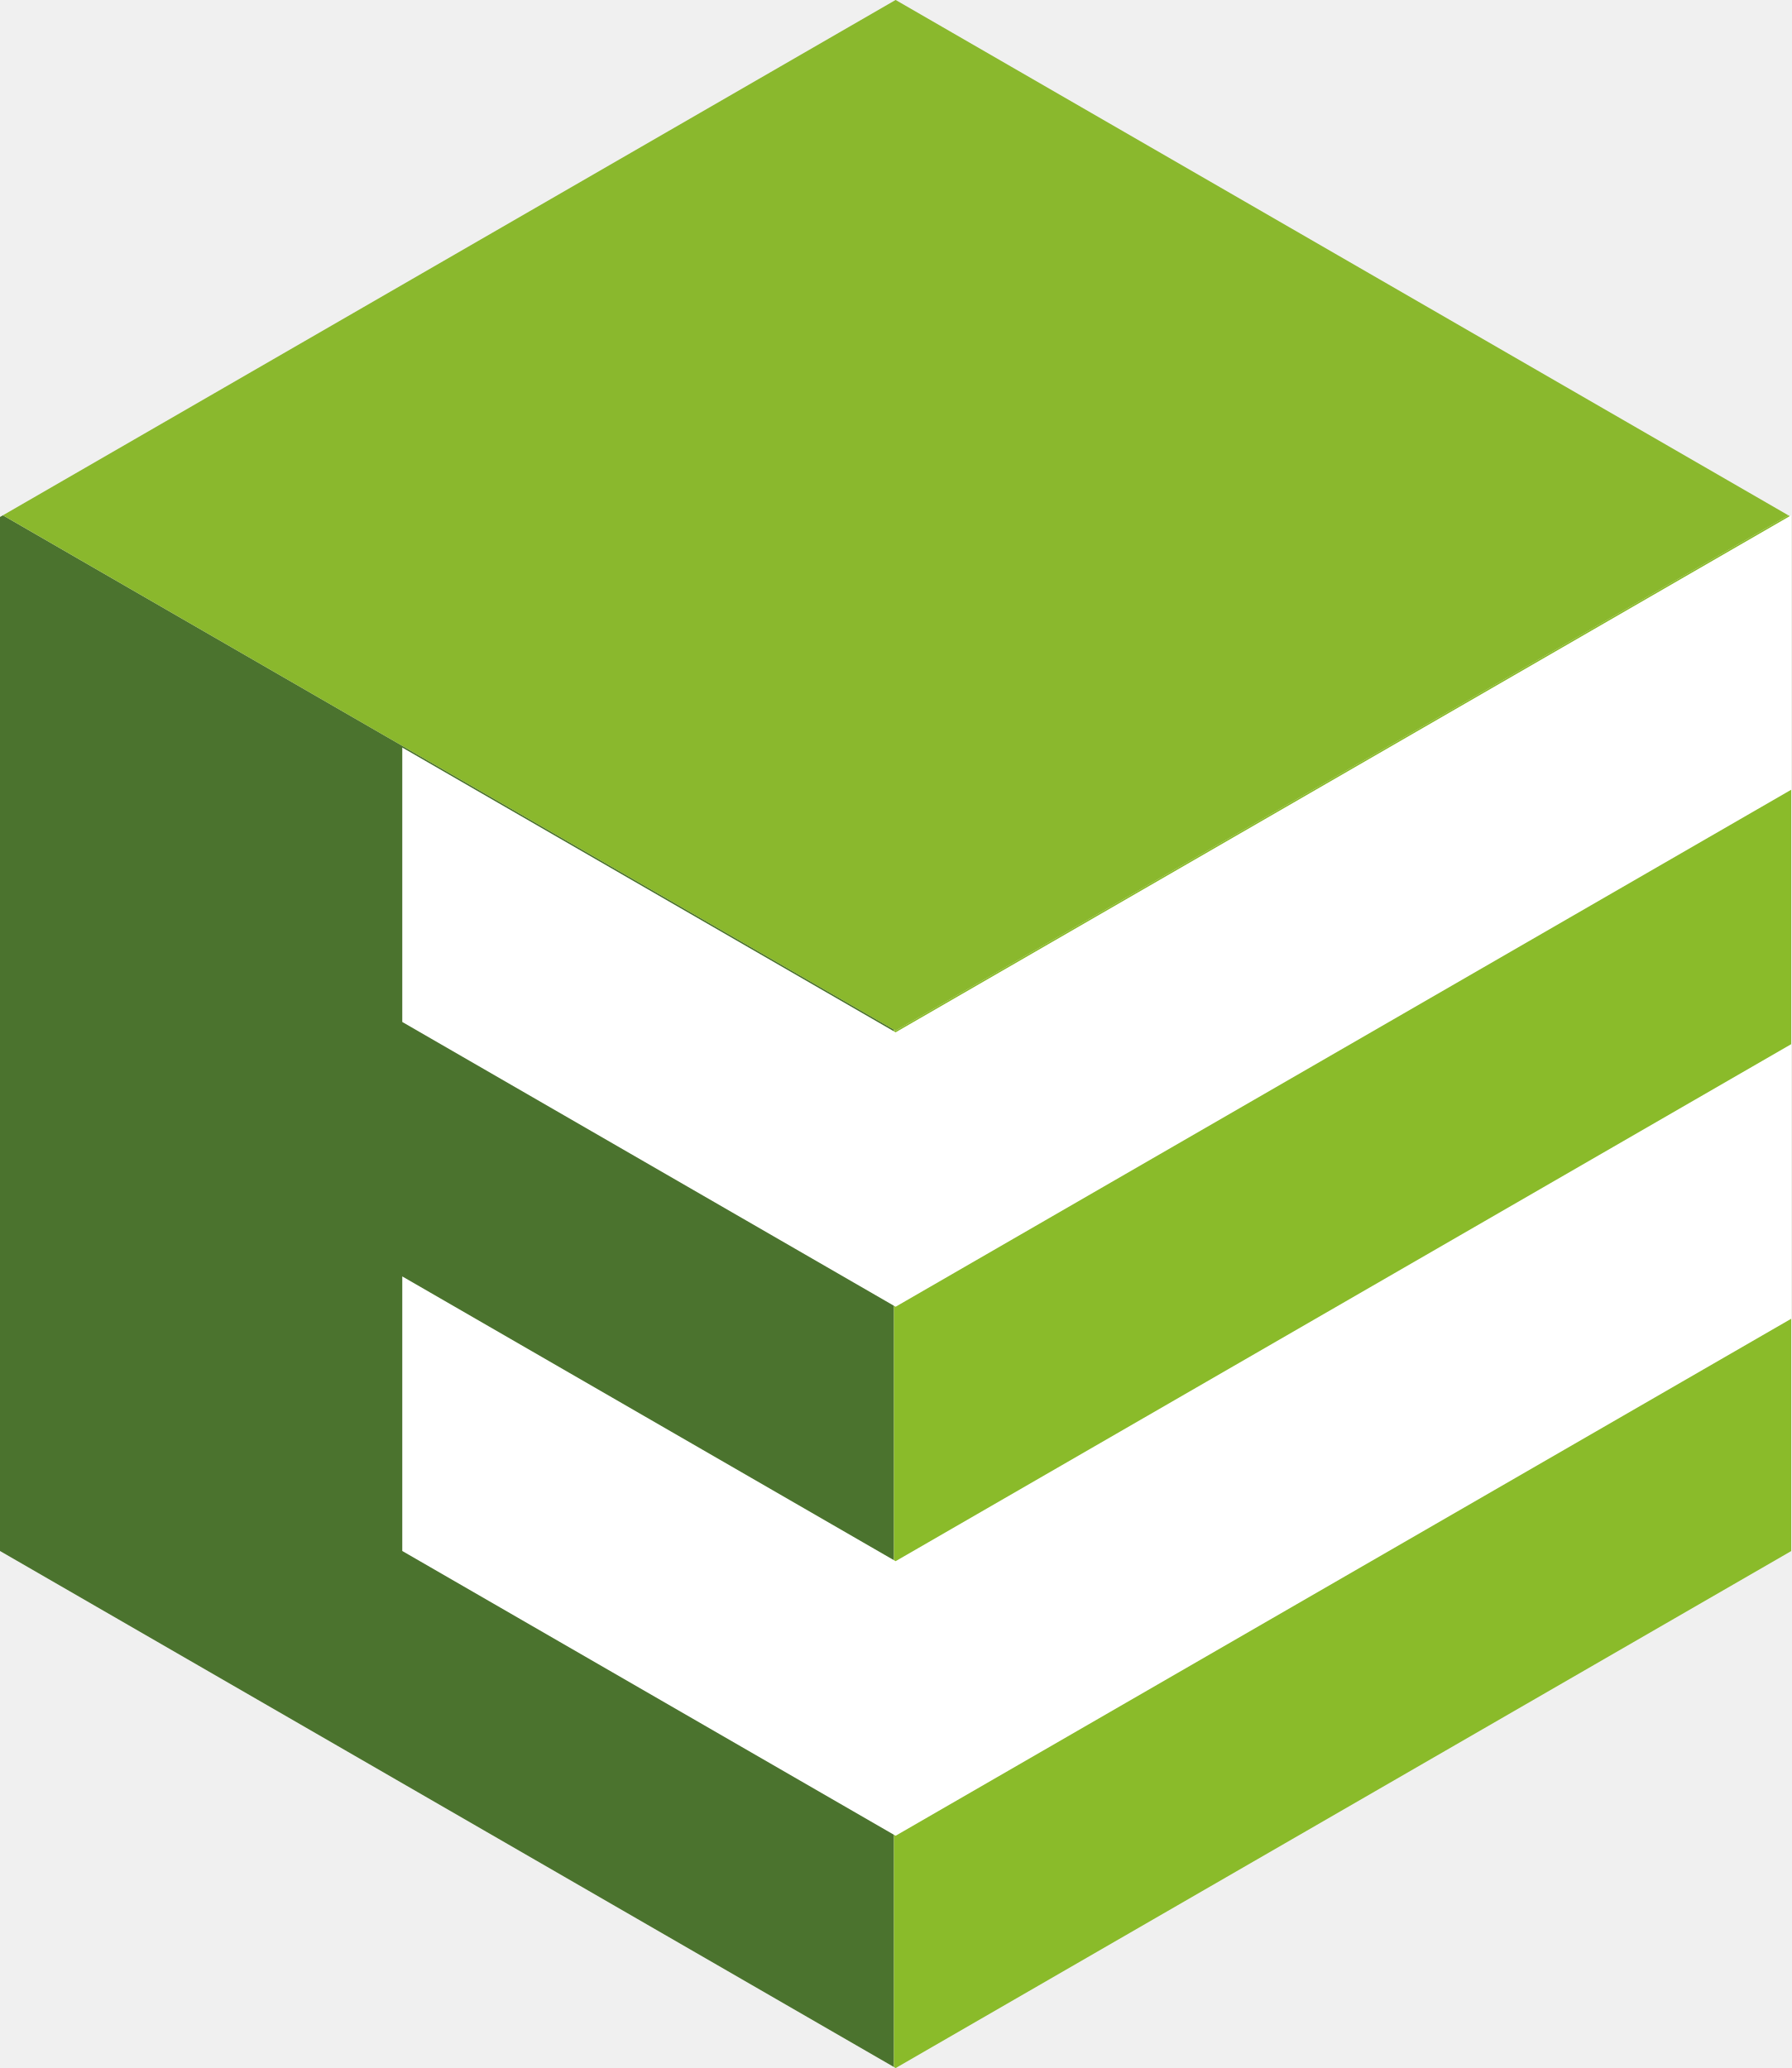
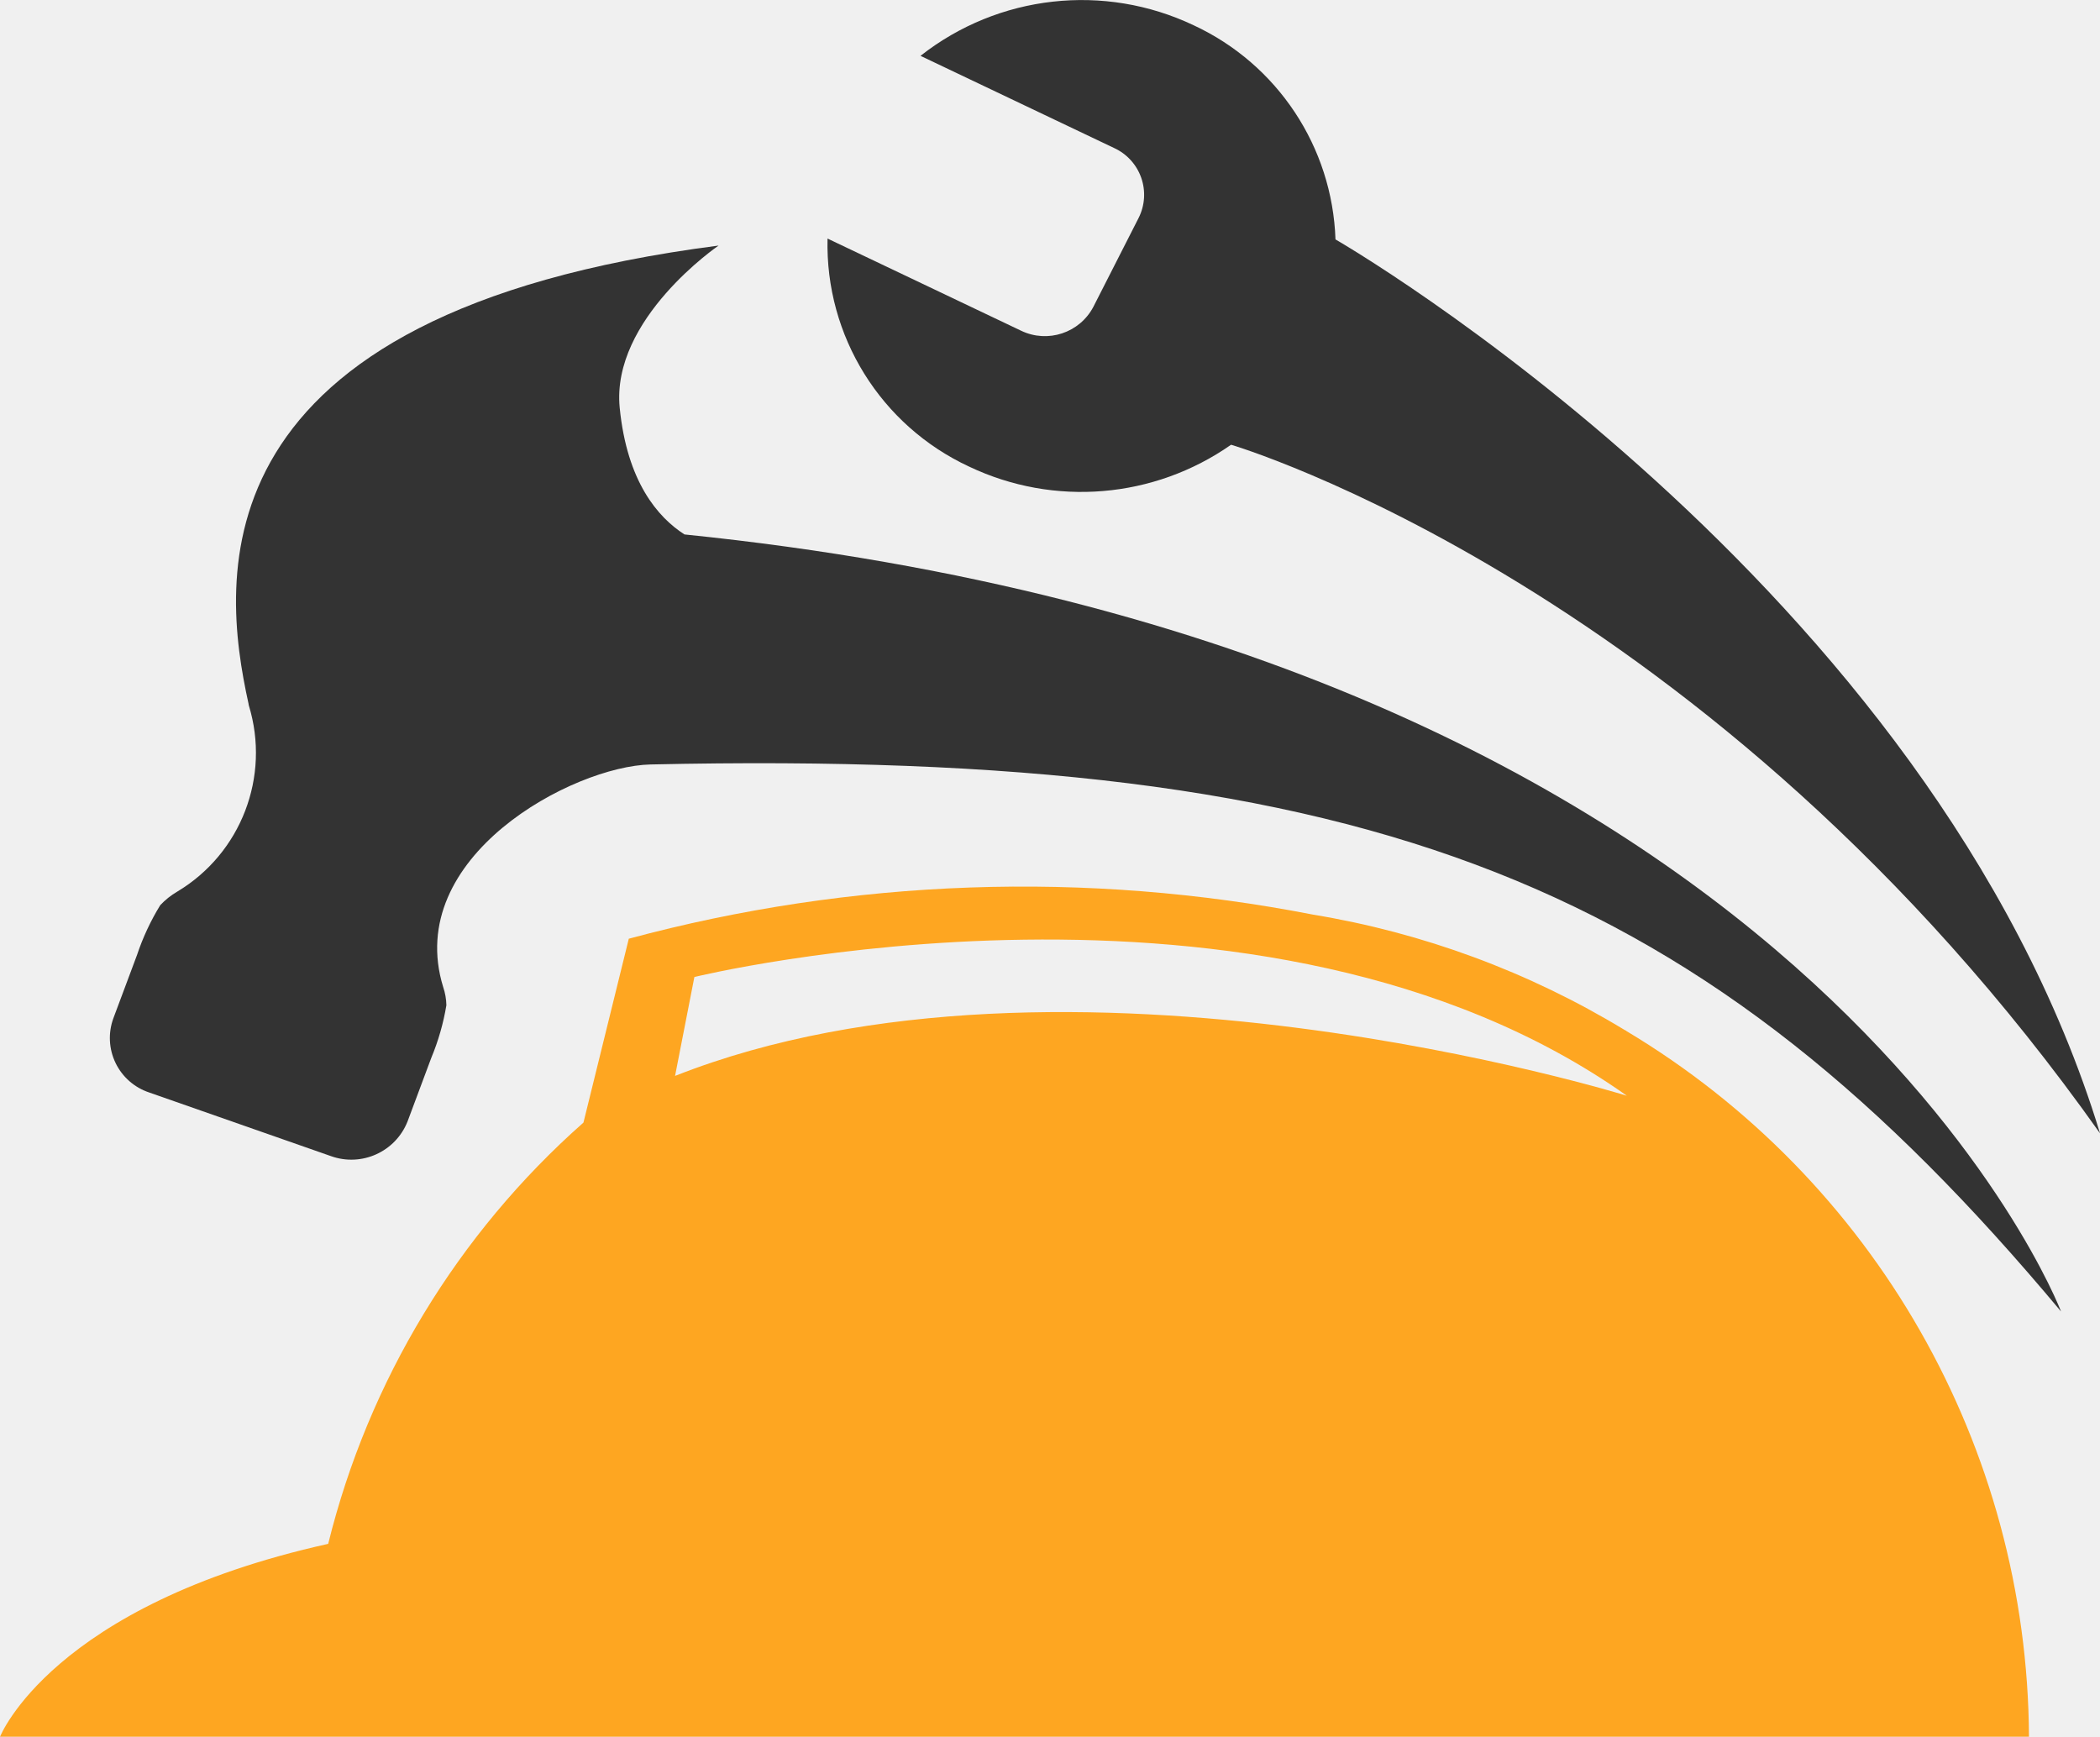
- <svg xmlns="http://www.w3.org/2000/svg" width="47.301" height="54.619">
-   <g data-name="Сгруппировать 47">
-     <path data-name="Контур 6" d="M.077 13.61L0 13.654v27.31l23.606 13.629V27.192z" fill="#4b732e" />
-     <path data-name="Контур 7" d="M47.225 13.61L23.651 27.221l-.045-.026v27.4l.045.026 23.65-13.655V13.654z" fill="#8abb2a" />
-     <path data-name="Контур 8" d="M47.225 13.61L23.651-.001.077 13.61l23.574 13.611z" fill="#8ab82d" />
-     <path data-name="Контур 9" d="M23.651 27.265l-13.028-7.521v7.248l13.028 7.521 23.65-13.655V13.61z" fill="#fff" />
-     <path data-name="Контур 10" d="M23.651 41.233l-13.028-7.521v7.252l13.028 7.521 23.65-13.655v-7.252z" fill="#fff" />
+ <svg xmlns="http://www.w3.org/2000/svg" width="66.413" height="54.928" viewBox="0 0 66.413 54.928">
+   <g id="Сгруппировать_3" data-name="Сгруппировать 3" transform="translate(-24.04 -17.972)">
+     <g id="Сгруппировать_1" data-name="Сгруппировать 1">
+       <path id="Контур_1" data-name="Контур 1" d="M75.467,50.576h.007c-.023-.014-.048-.025-.07-.038A27.65,27.65,0,0,0,65.57,46.9a47.931,47.931,0,0,0-21.644.761l-1.434,5.815A26.165,26.165,0,0,0,34.419,66.8c-8.744,1.943-10.378,6.1-10.378,6.1H88.207A26.178,26.178,0,0,0,75.467,50.576ZM45.389,52,46,48.872s17.979-4.4,29.49,3.756C75.488,52.627,57.755,47.116,45.389,52Z" fill="#fea621" />
+     </g>
+     <path id="Контур_2" data-name="Контур 2" d="M45.687,34.875c-.843-.541-1.818-1.667-2.049-4.009-.275-2.809,3.127-5.127,3.127-5.127C30.1,27.887,31.028,36.266,31.9,40.229c0,.018.006.037.01.056a5.117,5.117,0,0,1-2.265,5.887,2.386,2.386,0,0,0-.537.428,7.6,7.6,0,0,0-.733,1.571l-.751,2.01a1.814,1.814,0,0,0,1.136,2.344l5.746,2.012a1.911,1.911,0,0,0,2.424-1.1l.75-2.009a7.525,7.525,0,0,0,.477-1.663,1.888,1.888,0,0,0-.1-.571c-1.274-4.127,4.108-6.99,6.557-7.044,23.056-.511,33.37,3.85,44.606,17.3C89.222,59.451,81.239,38.5,45.687,34.875Z" fill="#333" />
+     <g id="Сгруппировать_2" data-name="Сгруппировать 2">
+       <path id="Контур_3" data-name="Контур 3" d="M61.791,18.772a8.25,8.25,0,0,0-8.64.966l6.122,2.915a1.627,1.627,0,0,1,.777,2.21L58.616,27.68a1.733,1.733,0,0,1-2.283.752l-6.122-2.915a7.741,7.741,0,0,0,4.481,7.214,8.258,8.258,0,0,0,8.281-.693S78.2,36.509,90.454,53.817C85.142,36.4,66.275,25.544,66.275,25.544A7.758,7.758,0,0,0,61.791,18.772Z" fill="#333" />
+     </g>
  </g>
</svg>
